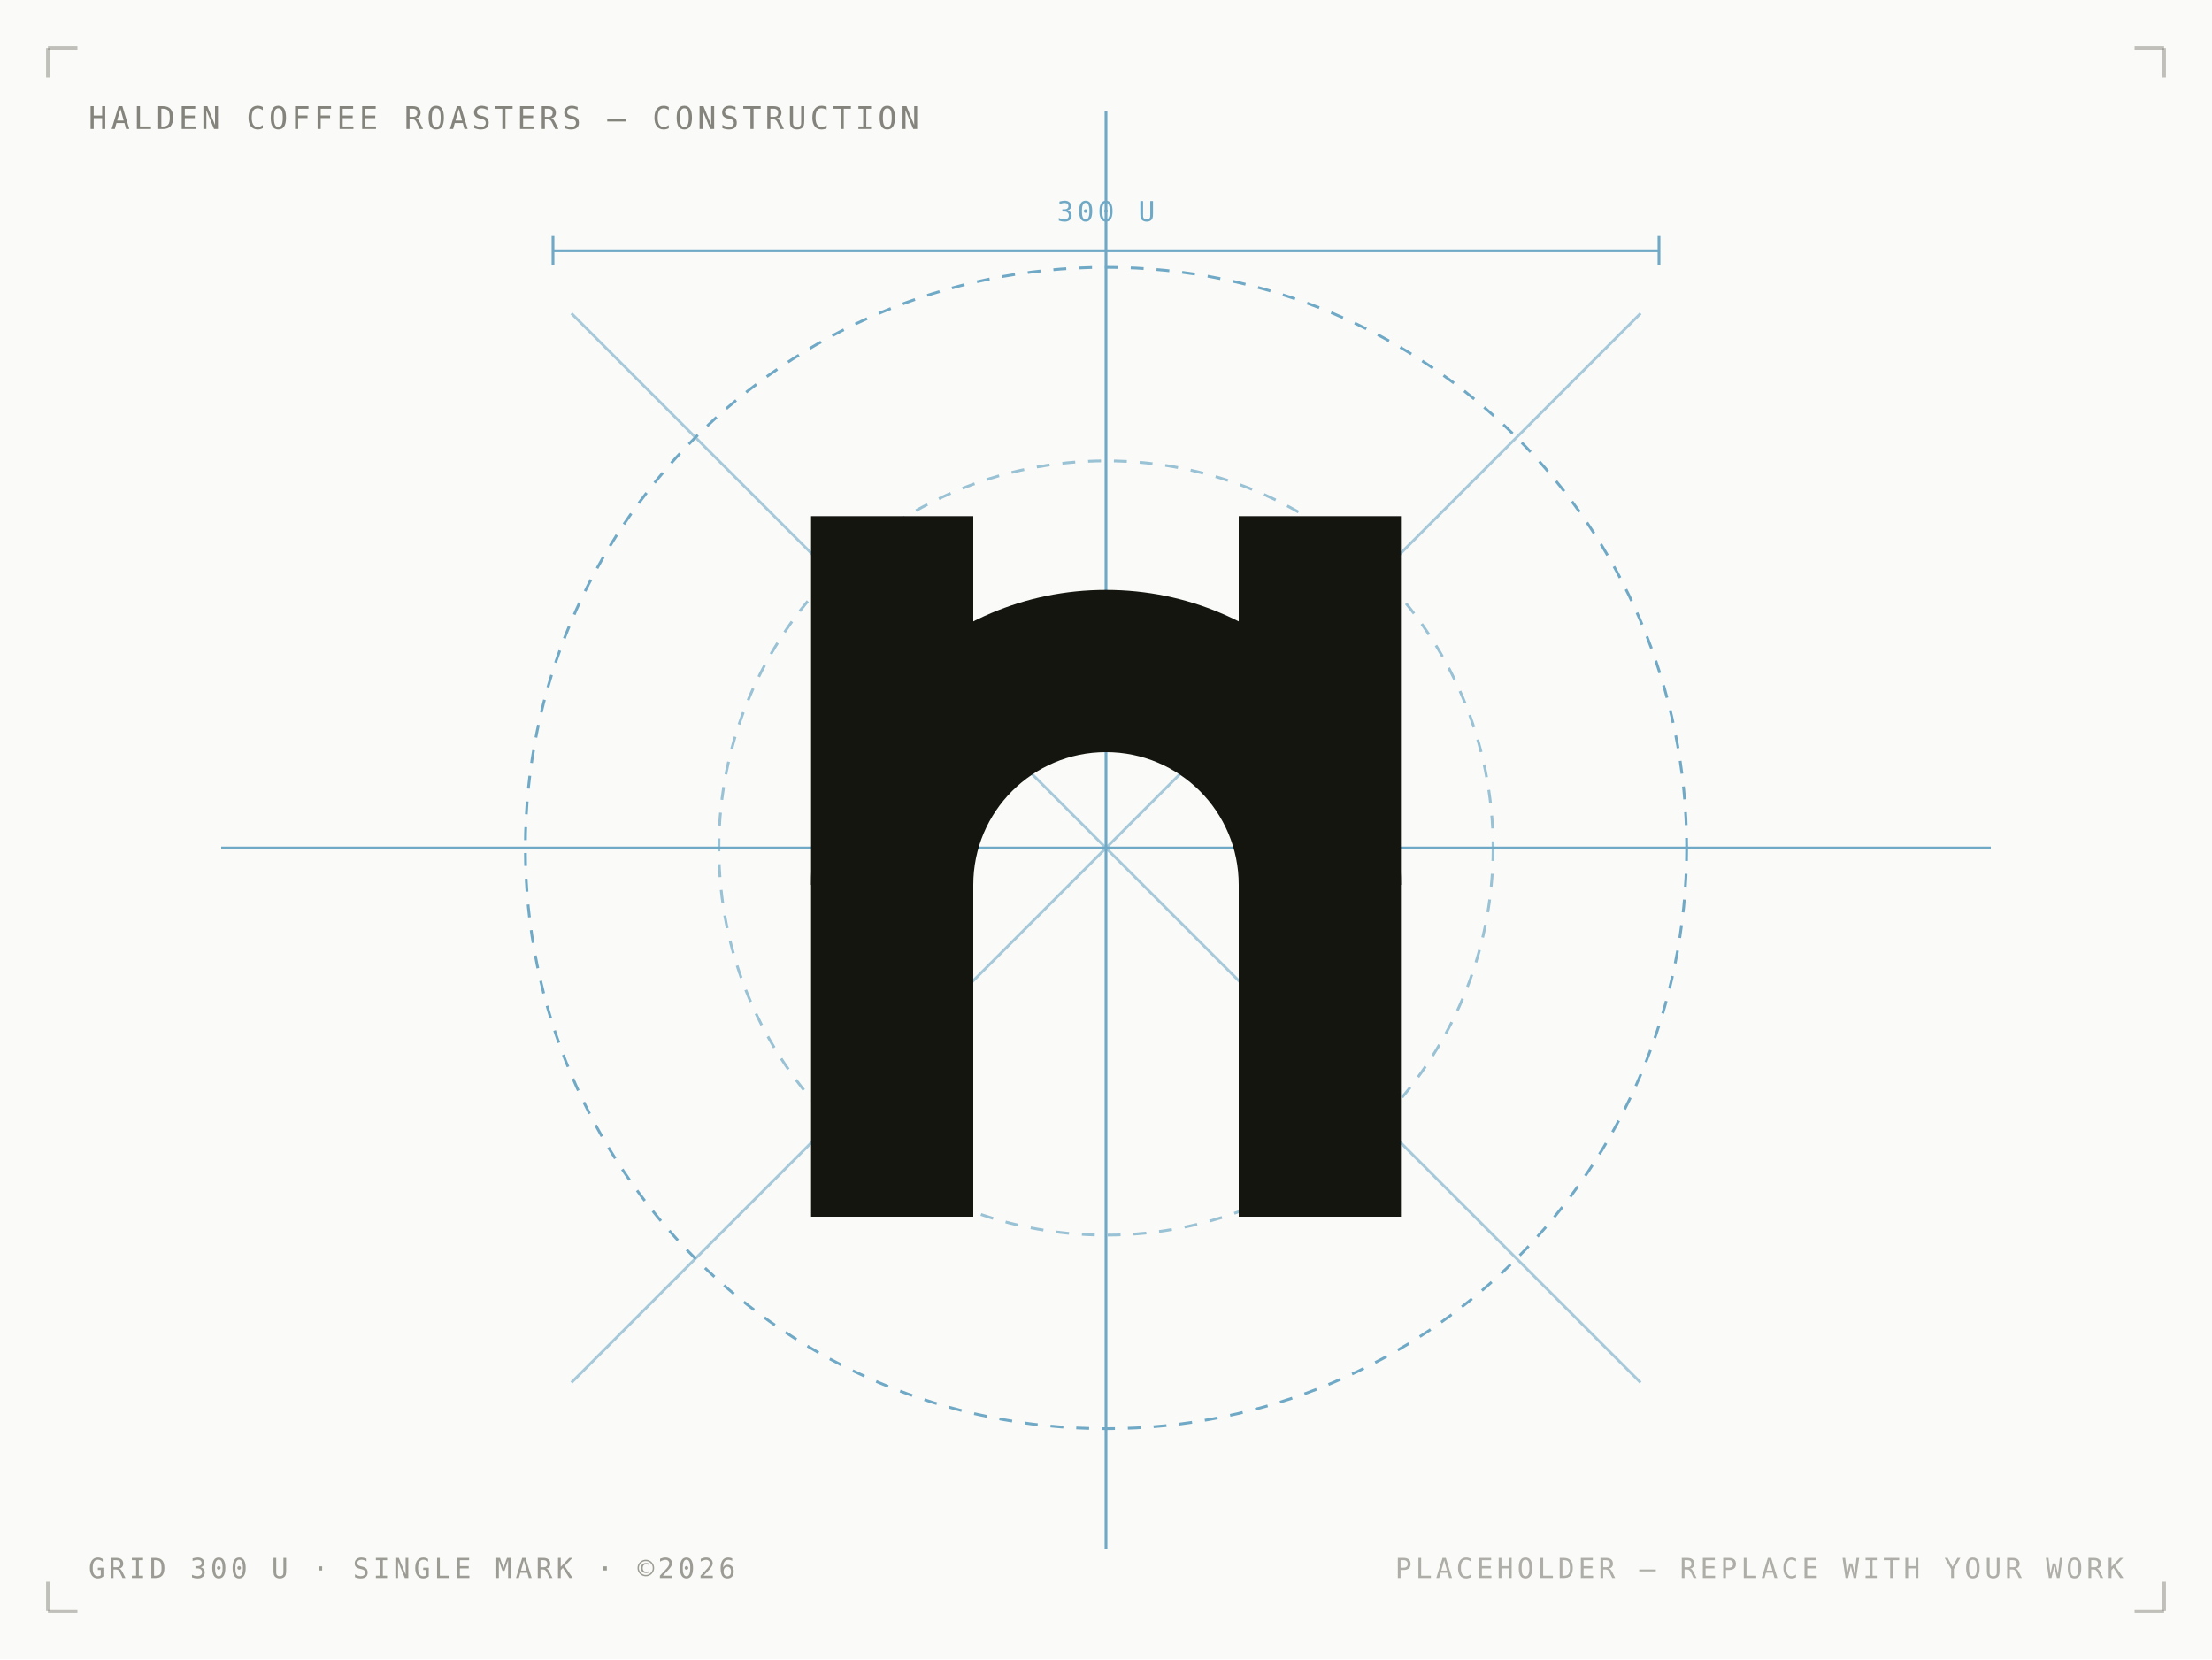
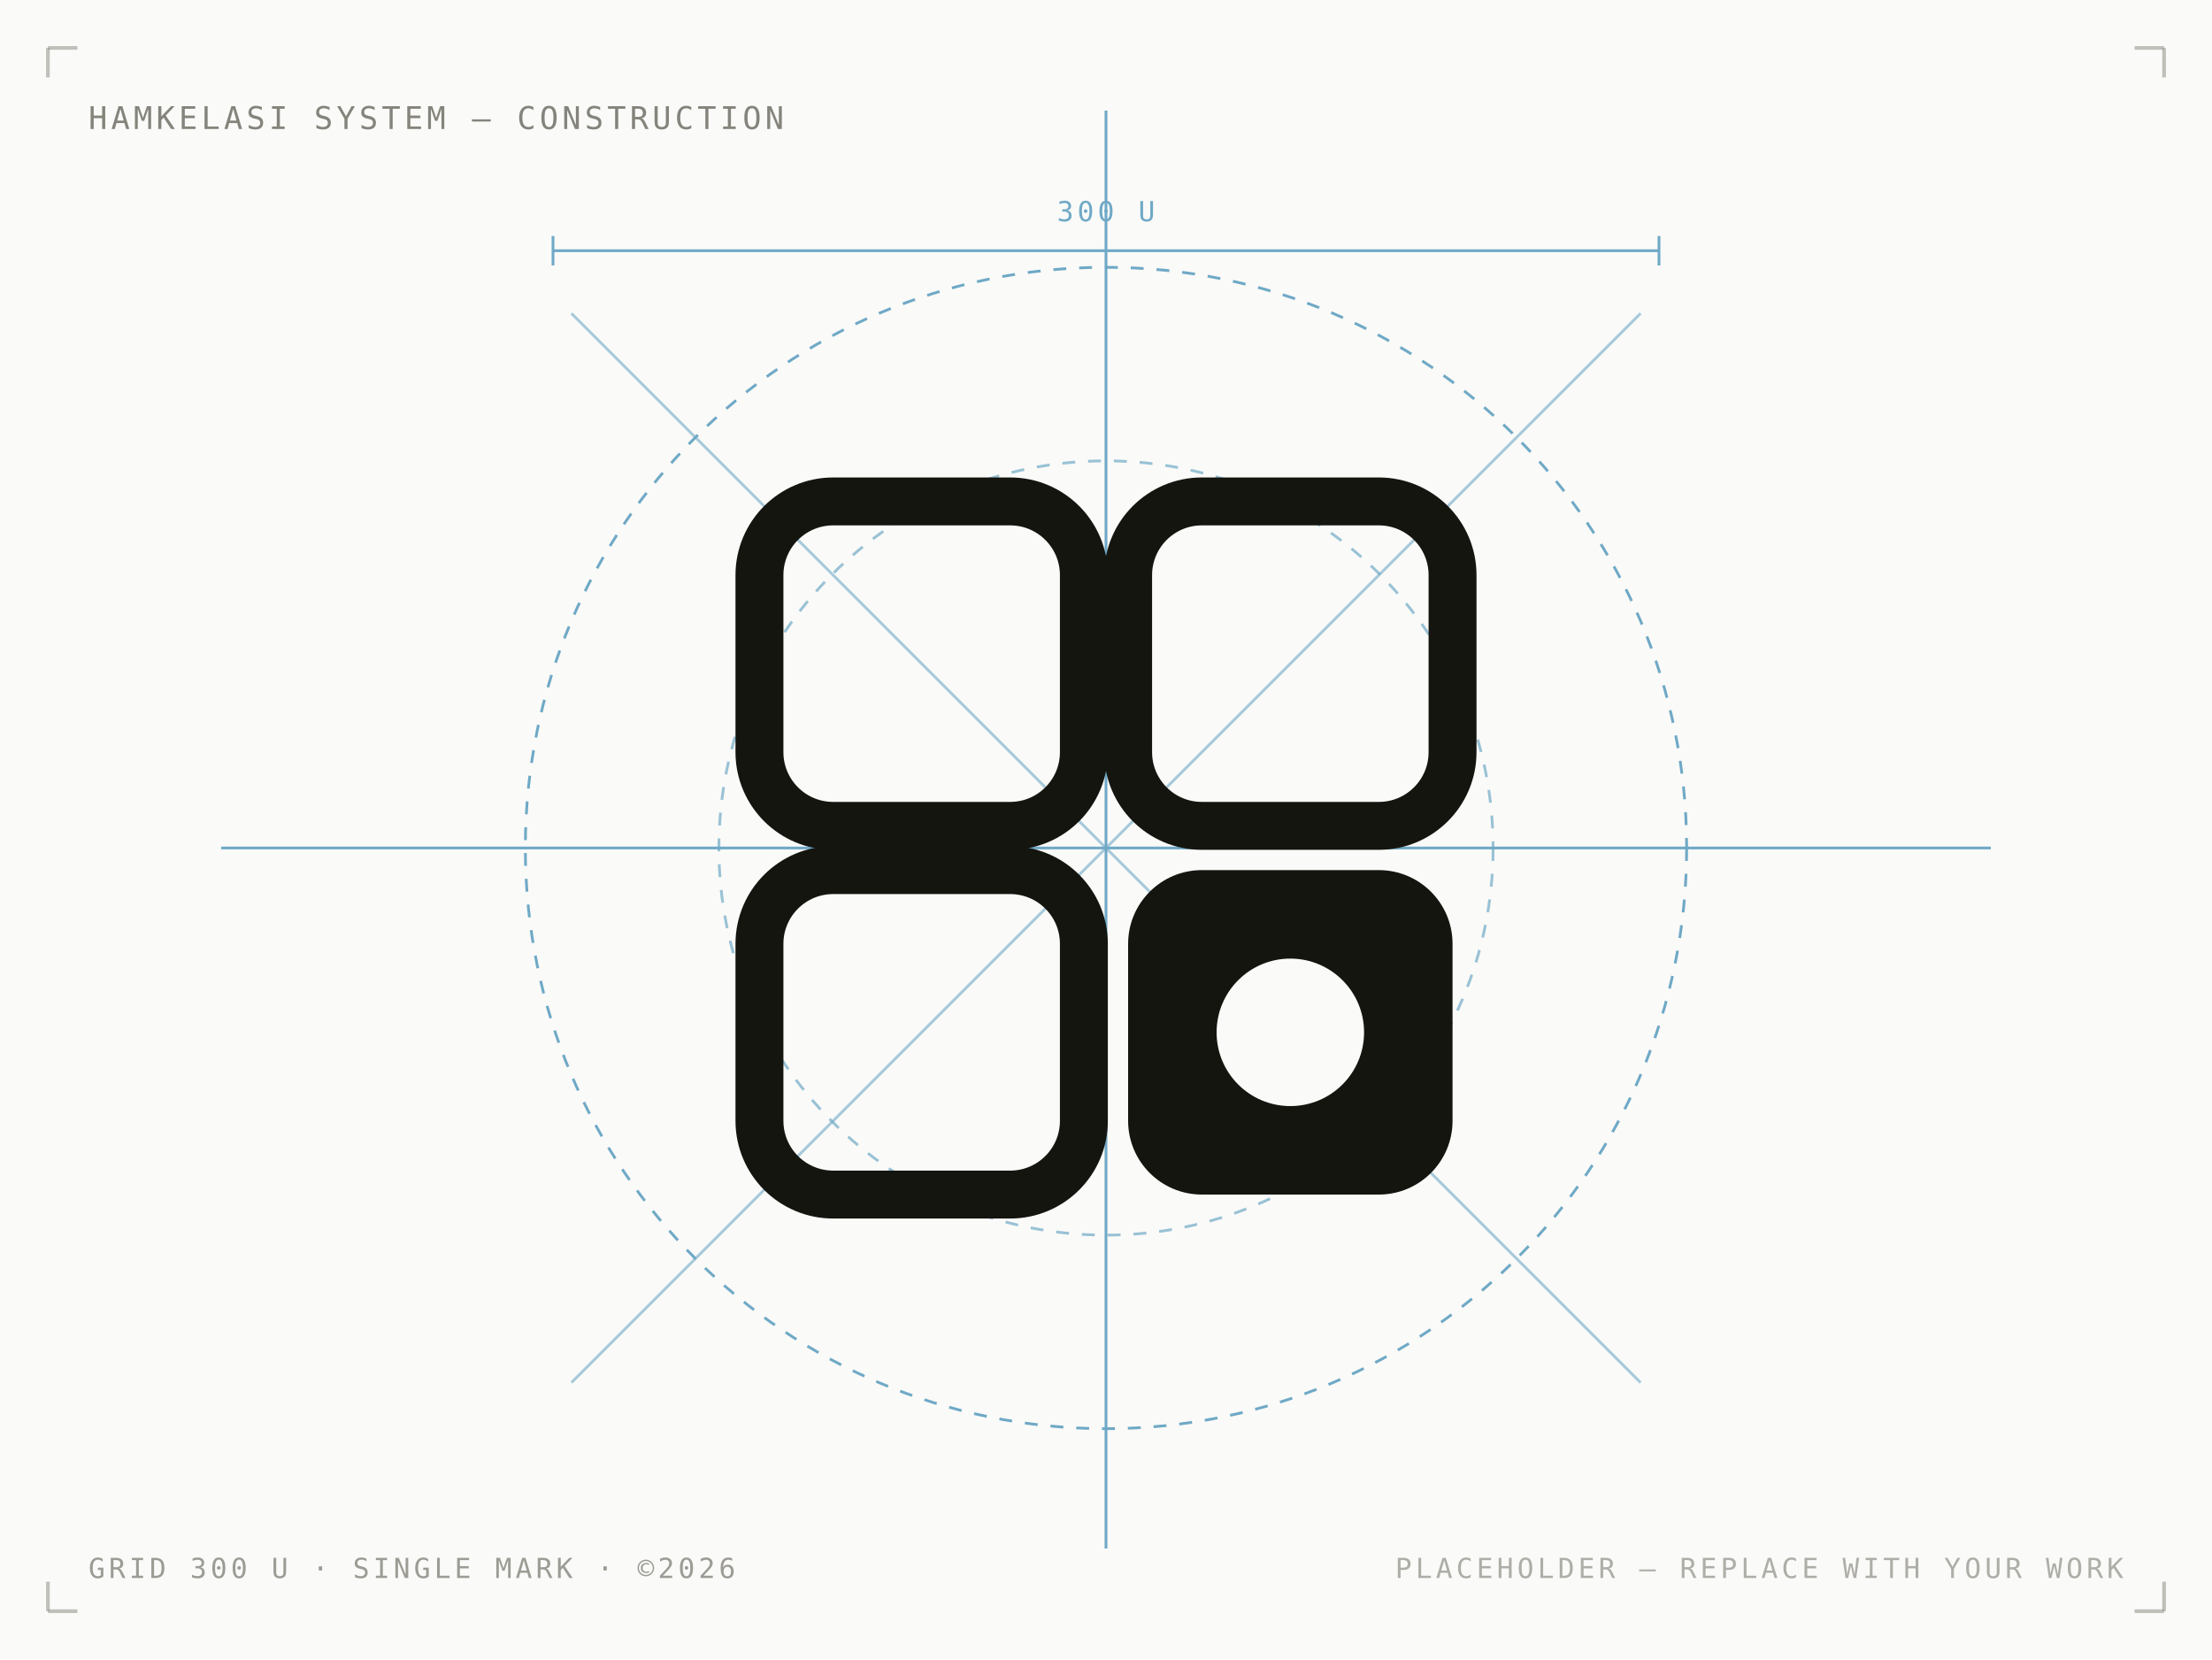
<svg xmlns="http://www.w3.org/2000/svg" viewBox="0 0 1200 900" width="1200" height="900" role="img">
  <rect width="1200" height="900" fill="#fafaf8" />
  <g>
    <line x1="26" y1="42" x2="26" y2="26" stroke="#85847c" stroke-width="2" opacity="0.5" />
    <line x1="26" y1="26" x2="42" y2="26" stroke="#85847c" stroke-width="2" opacity="0.5" />
    <line x1="1158" y1="26" x2="1174" y2="26" stroke="#85847c" stroke-width="2" opacity="0.5" />
    <line x1="1174" y1="26" x2="1174" y2="42" stroke="#85847c" stroke-width="2" opacity="0.5" />
    <line x1="1174" y1="858" x2="1174" y2="874" stroke="#85847c" stroke-width="2" opacity="0.5" />
    <line x1="1174" y1="874" x2="1158" y2="874" stroke="#85847c" stroke-width="2" opacity="0.5" />
    <line x1="42" y1="874" x2="26" y2="874" stroke="#85847c" stroke-width="2" opacity="0.5" />
    <line x1="26" y1="874" x2="26" y2="858" stroke="#85847c" stroke-width="2" opacity="0.5" />
  </g>
  <g stroke="#6fa9c6" stroke-width="1.5">
    <circle cx="600" cy="460" r="315" fill="none" stroke-dasharray="7 7" />
    <circle cx="600" cy="460" r="210" fill="none" stroke-dasharray="7 7" opacity="0.7" />
    <line x1="600" y1="60" x2="600" y2="840" />
    <line x1="120" y1="460" x2="1080" y2="460" />
    <line x1="310" y1="170" x2="890" y2="750" opacity="0.6" />
    <line x1="890" y1="170" x2="310" y2="750" opacity="0.6" />
  </g>
  <g transform="translate(300,160) scale(2)">
-     <rect x="70" y="60" width="44" height="190" fill="#151510" />
-     <rect x="186" y="60" width="44" height="190" fill="#151510" />
-     <path d="M70 160 A80 80 0 0 1 230 160 L186 160 A36 36 0 0 0 114 160 Z" fill="#151510" />
+     <rect x="56" y="56" width="88" height="88" rx="20" fill="none" stroke="#151510" stroke-width="13" />
+     <rect x="156" y="56" width="88" height="88" rx="20" fill="none" stroke="#151510" stroke-width="13" />
+     <rect x="56" y="156" width="88" height="88" rx="20" fill="none" stroke="#151510" stroke-width="13" />
+     <rect x="156" y="156" width="88" height="88" rx="20" fill="#151510" />
+     <circle cx="200" cy="200" r="20" fill="#fafaf8" />
  </g>
  <g stroke="#6fa9c6" stroke-width="1.5">
    <line x1="300" y1="136" x2="900" y2="136" />
    <line x1="300" y1="128" x2="300" y2="144" />
    <line x1="900" y1="128" x2="900" y2="144" />
  </g>
  <text x="600" y="120" text-anchor="middle" font-family="ui-monospace, 'SF Mono', Menlo, monospace" font-size="15" letter-spacing="2" fill="#6fa9c6" opacity="1">300 U</text>
-   <text x="48" y="70" font-family="ui-monospace, 'SF Mono', Menlo, monospace" font-size="17" letter-spacing="2" fill="#85847c" opacity="1">HALDEN COFFEE ROASTERS — CONSTRUCTION</text>
+   <text x="48" y="70" font-family="ui-monospace, 'SF Mono', Menlo, monospace" font-size="17" letter-spacing="2" fill="#85847c" opacity="1">HAMKELASI SYSTEM — CONSTRUCTION</text>
  <text x="48" y="856" font-family="ui-monospace, 'SF Mono', Menlo, monospace" font-size="15" letter-spacing="2" fill="#85847c" opacity="0.8">GRID 300 U · SINGLE MARK · ©2026</text>
  <text x="1152" y="856" text-anchor="end" font-family="ui-monospace, 'SF Mono', Menlo, monospace" font-size="15" letter-spacing="2" fill="#85847c" opacity="0.65">PLACEHOLDER — REPLACE WITH YOUR WORK</text>
</svg>
